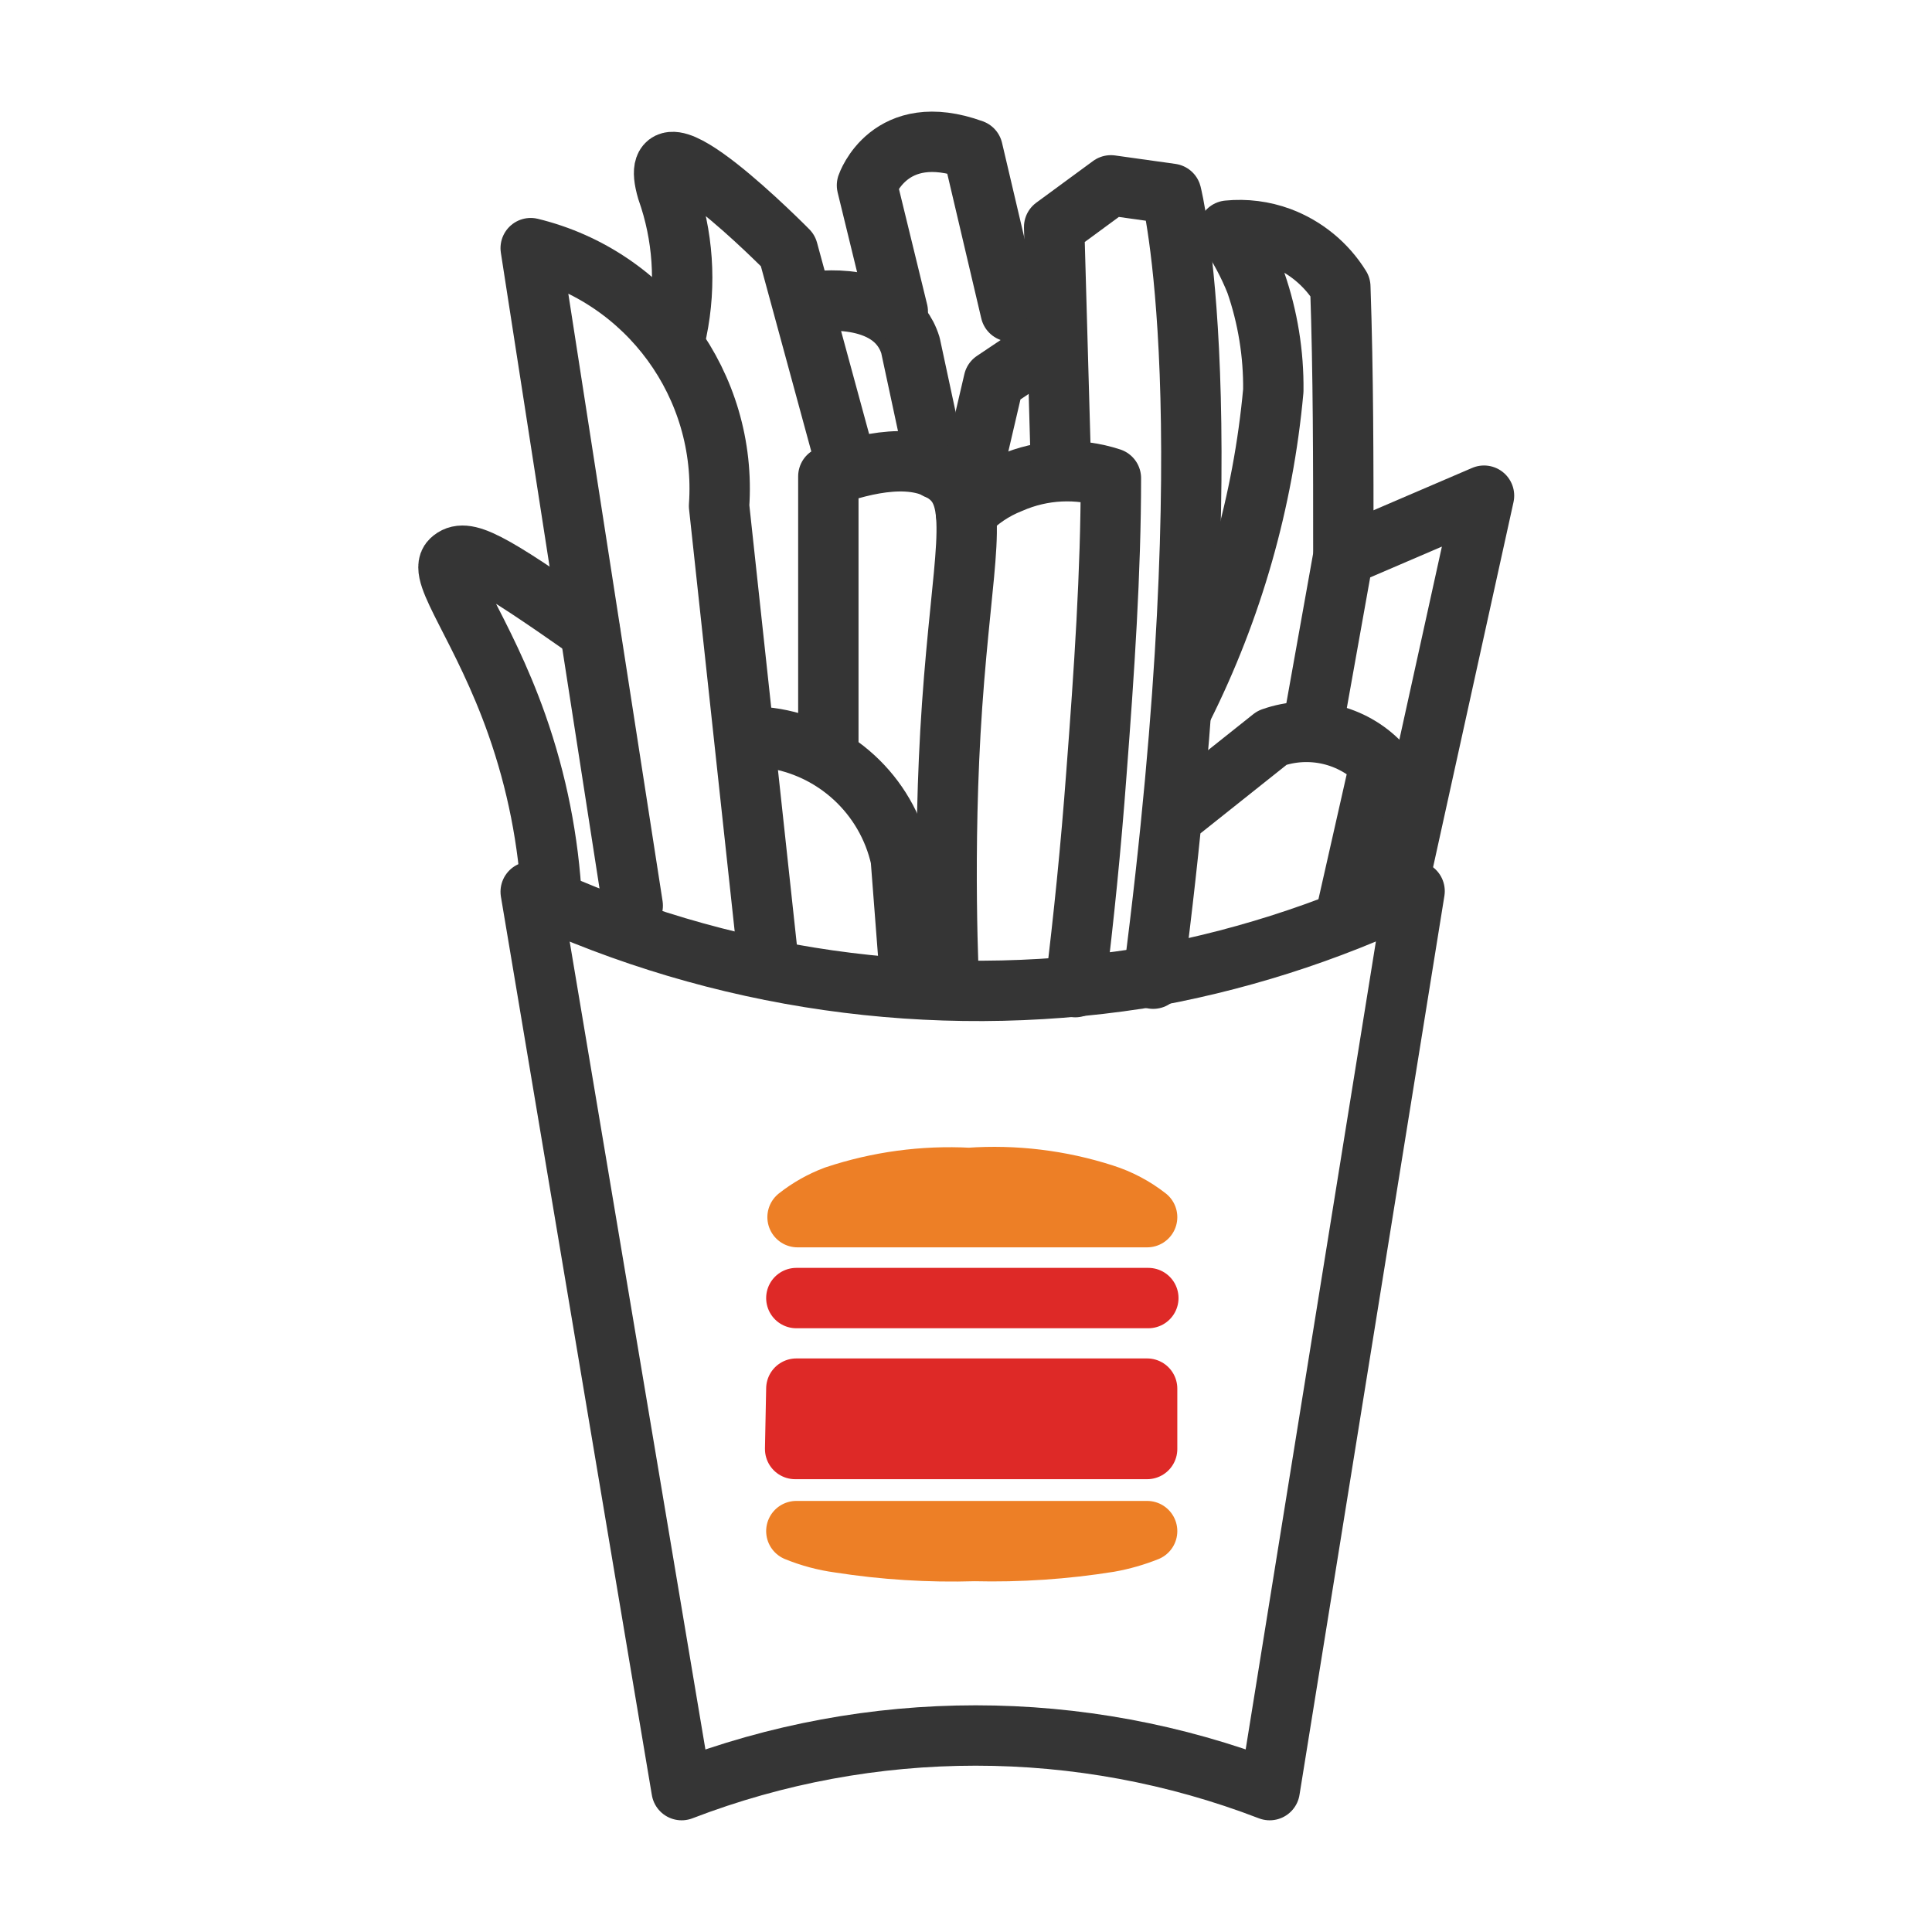
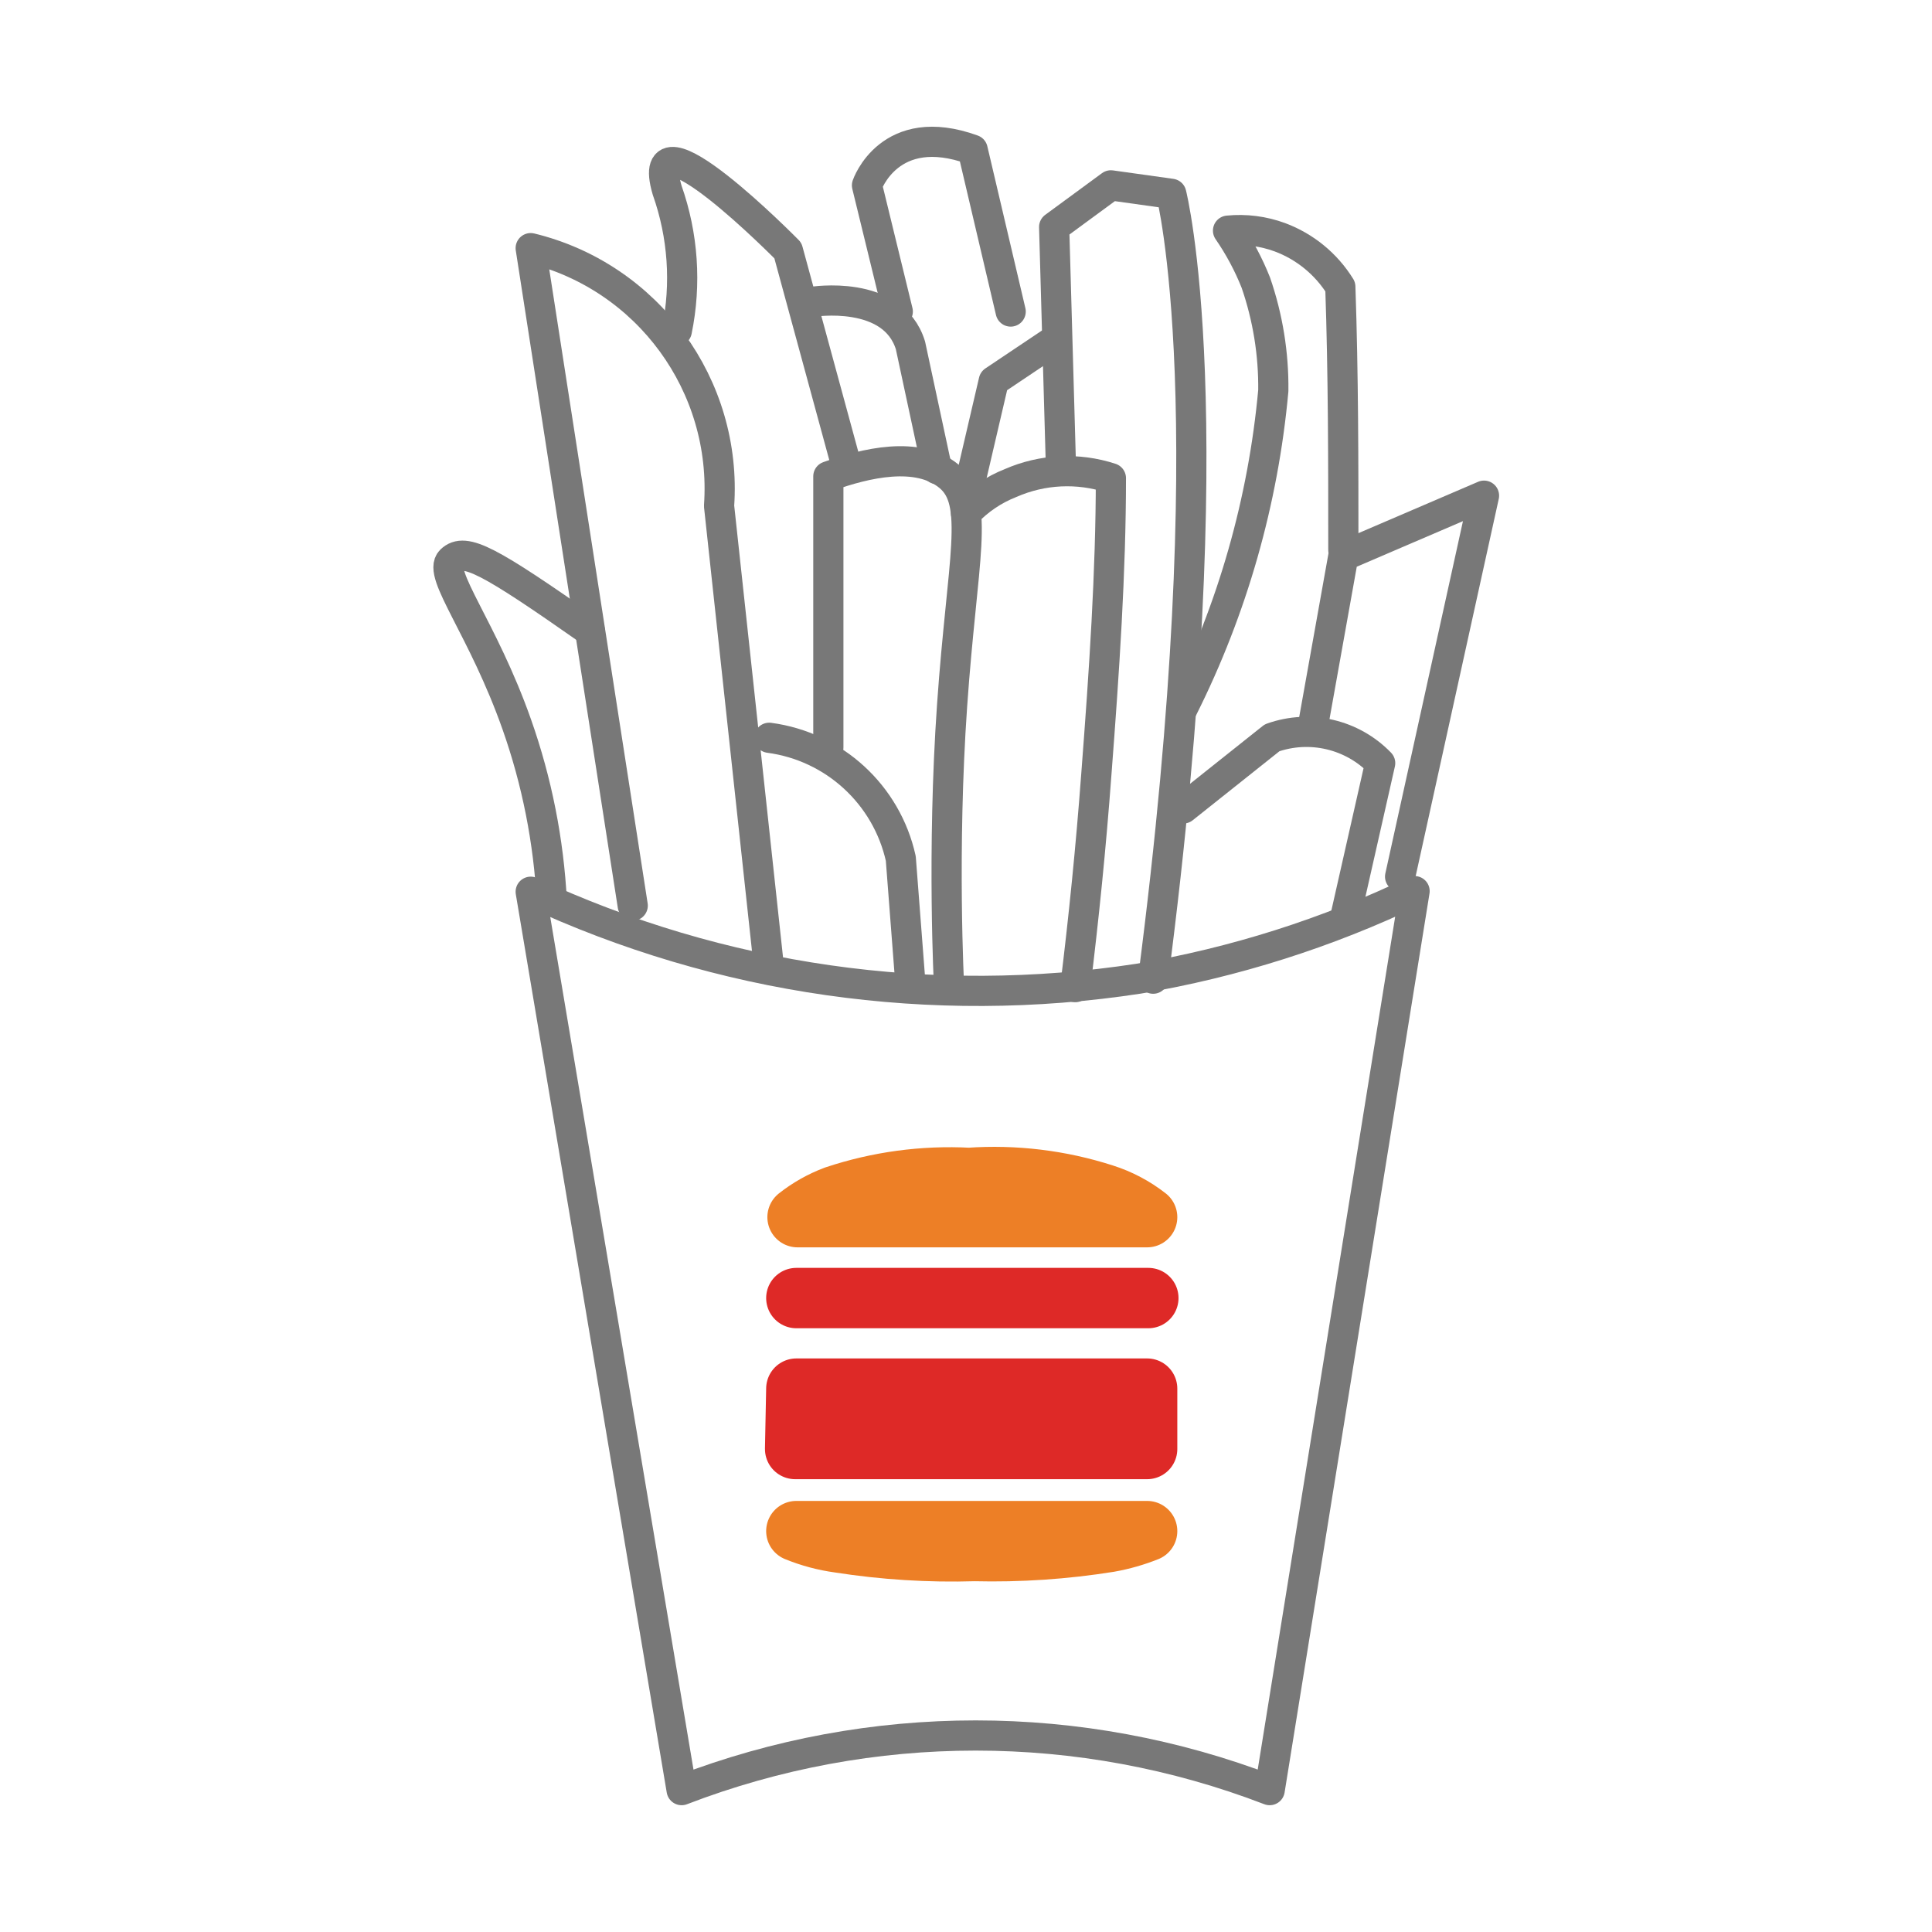
<svg xmlns="http://www.w3.org/2000/svg" viewBox="0 0 32 32">
-   <g fill="none" stroke-linecap="round" stroke-linejoin="round" stroke-width="1">
-     <g stroke="#353535">
+   <g fill="none" stroke-linecap="round" stroke-linejoin="round">
+     <g stroke="#787878" stroke-width="0.5">
      <path d="M8.79,14.77l2.5,14.88a13.56,13.56,0,0,1,9.74,0l2.4-14.89a17.21,17.21,0,0,1-4.57,1.45A17.55,17.55,0,0,1,8.79,14.77Z" />
      <path d="M10.48,15,8.79,4.11a4.1,4.1,0,0,1,3.12,4.27l.83,7.68" />
      <path d="M9.14,14.93A10.43,10.43,0,0,0,8.56,12C8,10.41,7.24,9.5,7.47,9.28s.63,0,2.3,1.17" />
      <path d="M11.21,5.48a4.36,4.36,0,0,0-.16-2.33c-.43-1.47,2,1,2,1L14,7.64" />
      <path d="M12.74,12.22a2.58,2.58,0,0,1,2.18,2l.16,2.08" />
      <path d="M13.72,12.38V7.89c.61-.22,1.48-.43,2,0s.22,1.36.05,3.79-.05,4.67-.05,4.67h0" />
      <path d="M13.45,5s1.34-.22,1.63.72l.44,2.05" />
      <path d="M14.87,5.16l-.51-2.09s.37-1.09,1.75-.59l.63,2.68" />
      <path d="M16,8.5A2.05,2.05,0,0,1,16.74,8a2.33,2.33,0,0,1,1.66-.08c0,1.55-.11,3.19-.24,4.89-.09,1.22-.21,2.4-.35,3.54" />
      <path d="M17.57,7.64l-.11-3.88.94-.69,1,.14s.92,3.59-.3,13" />
      <path d="M17.46,5.64l-1,.67-.38,1.63" />
      <path d="M22.25,9.11c0-1.45,0-2.91-.05-4.36a2,2,0,0,0-1-.82,1.94,1.94,0,0,0-.86-.11,4.34,4.34,0,0,1,.46.86,5.29,5.29,0,0,1,.29,1.79,14.73,14.73,0,0,1-1.5,5.26" />
      <path d="M22.29,15.16l.57-2.52a1.7,1.7,0,0,0-1.79-.42L19.6,13.39" />
      <path d="M23.19,14.52l1.39-6.31-2.33,1-.51,2.85" />
    </g>
-     <g stroke="#ED7F26">
+     <g stroke="#ED7F26" stroke-width="1">
      <path d="M19,20.16H13.21a2.32,2.32,0,0,1,.62-.35,6,6,0,0,1,2.22-.3,5.92,5.92,0,0,1,2.23.27A2.29,2.29,0,0,1,19,20.16Z" />
      <path d="M13.19,25.36H19a3.22,3.22,0,0,1-.63.18,12.23,12.23,0,0,1-2.23.15,12.1,12.1,0,0,1-2.24-.14A2.91,2.91,0,0,1,13.19,25.36Z" />
    </g>
-     <g stroke="#DE2927">
+     <g stroke="#DE2927" stroke-width="1">
      <line x1="13.19" y1="21.5" x2="19.02" y2="21.5" />
      <path d="M13.19,23,19,23V24l-5.83,0Z" />
    </g>
  </g>
</svg>
